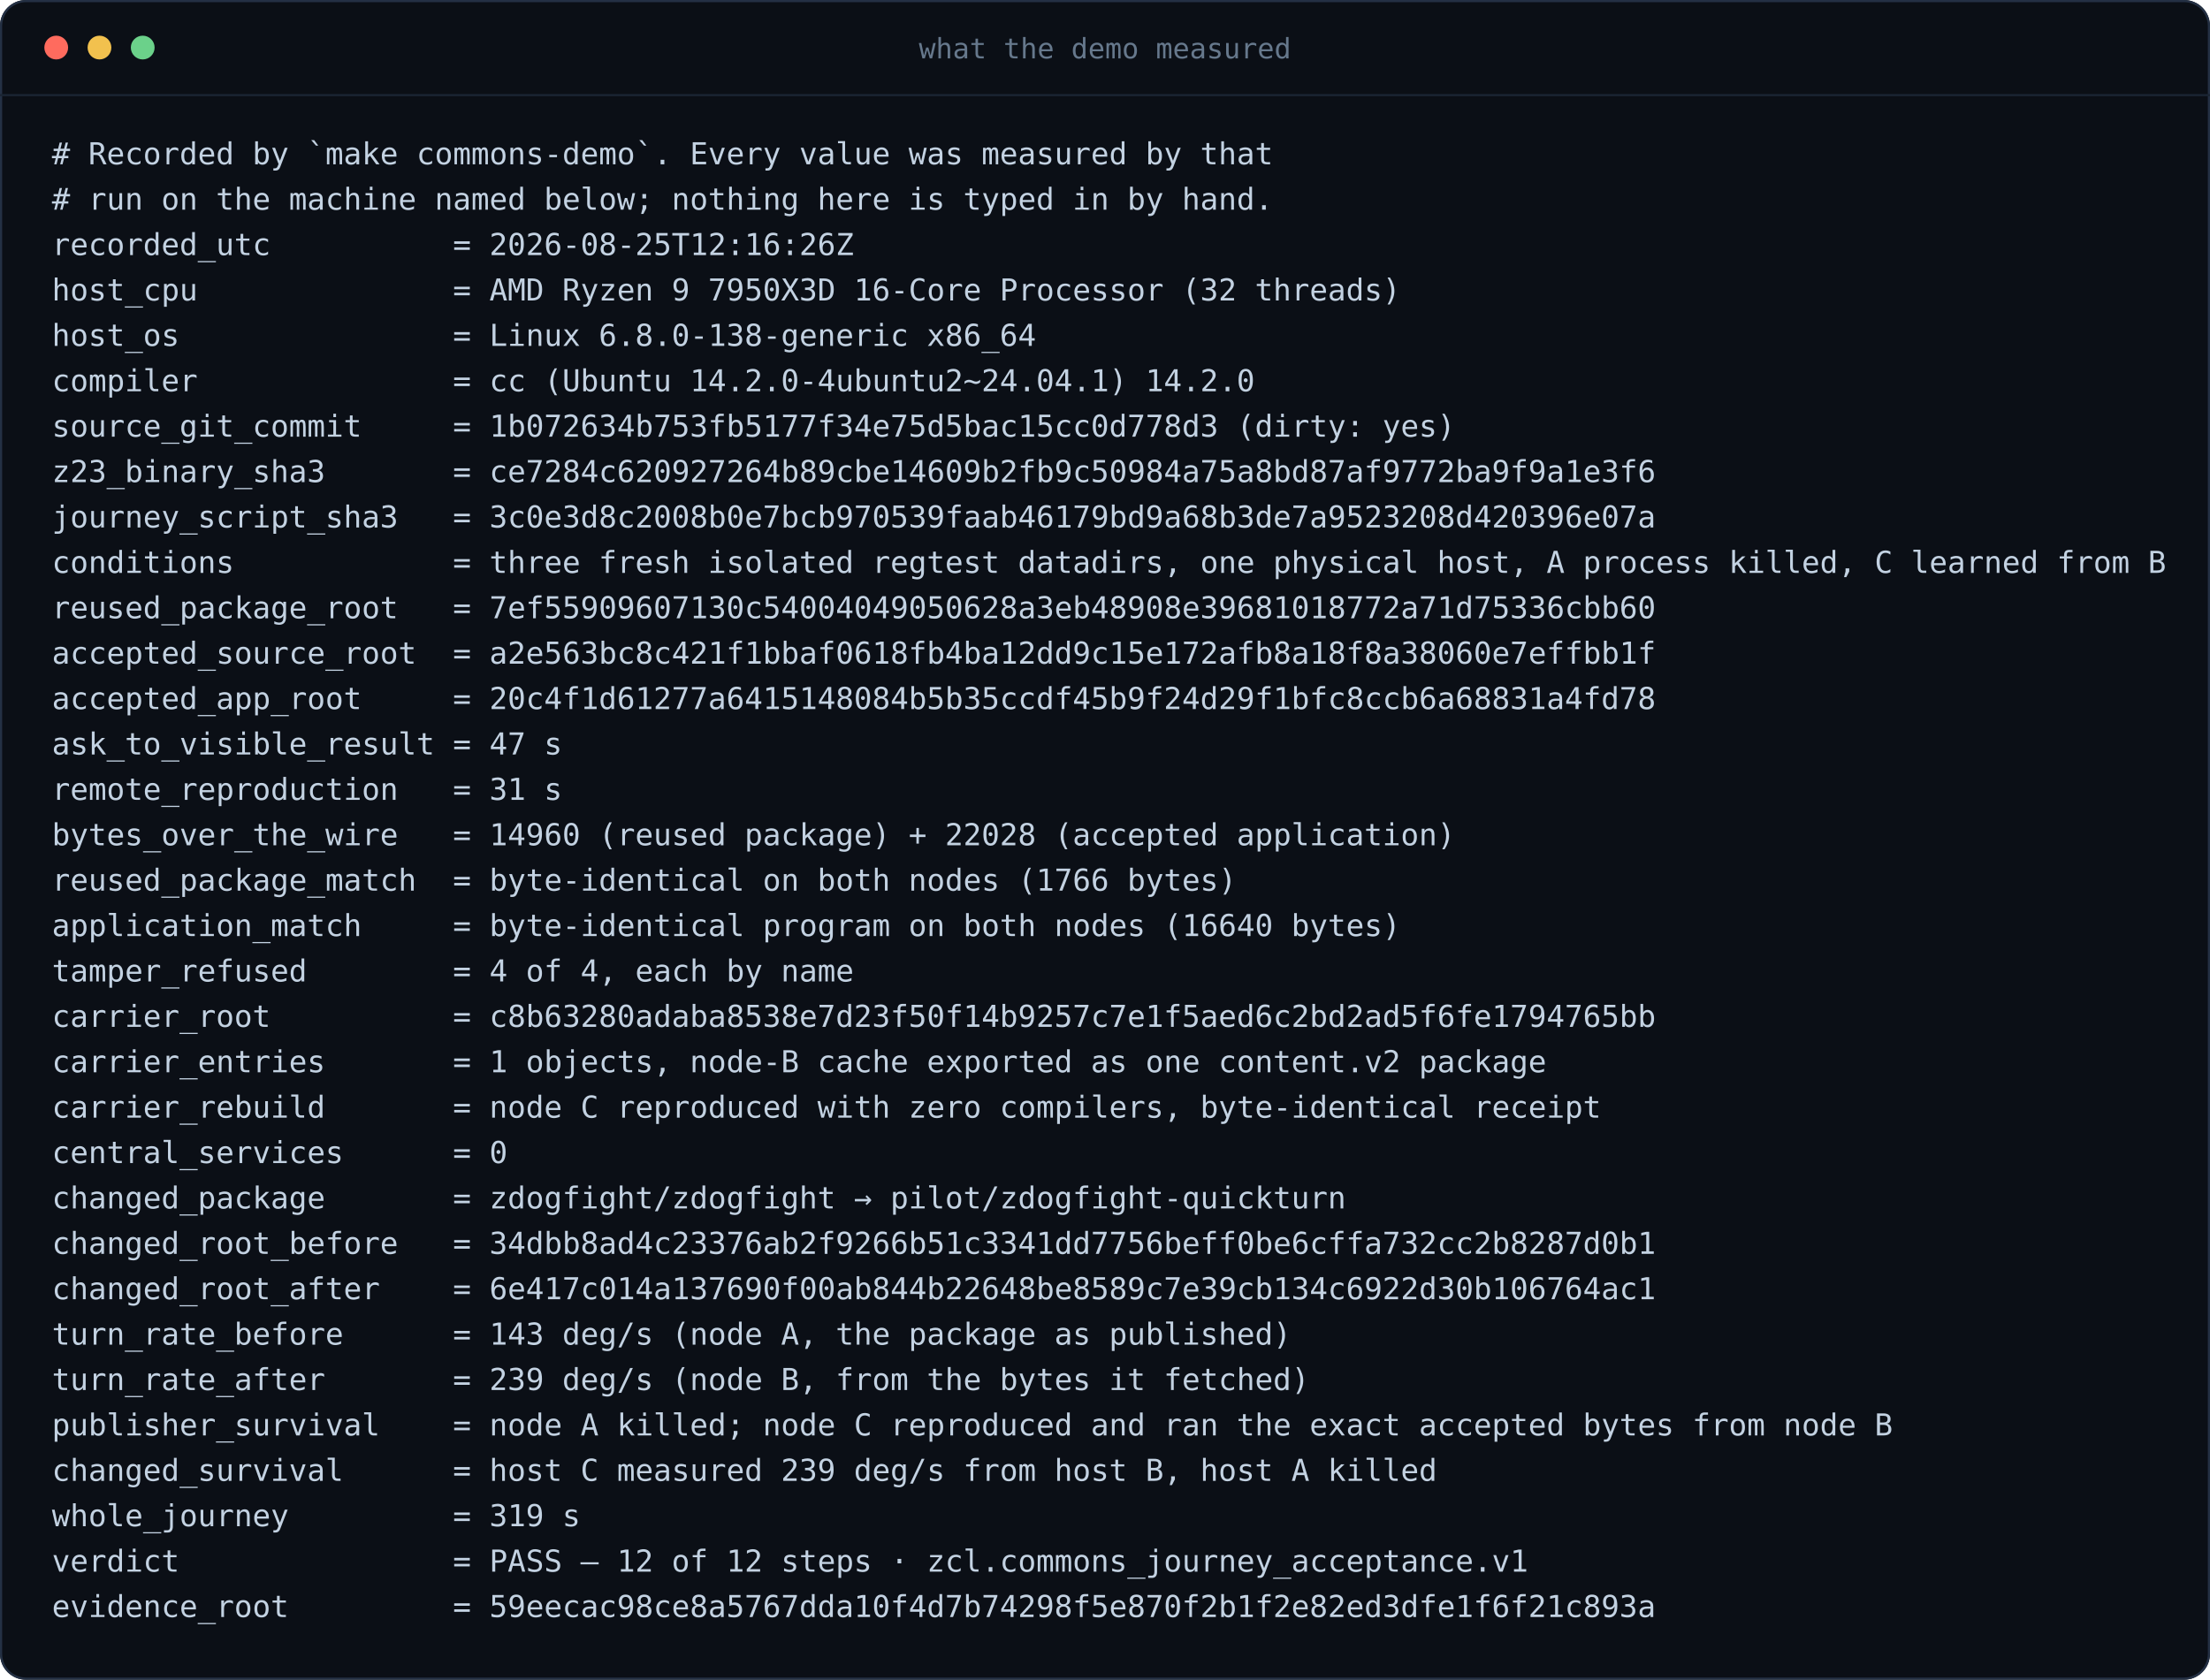
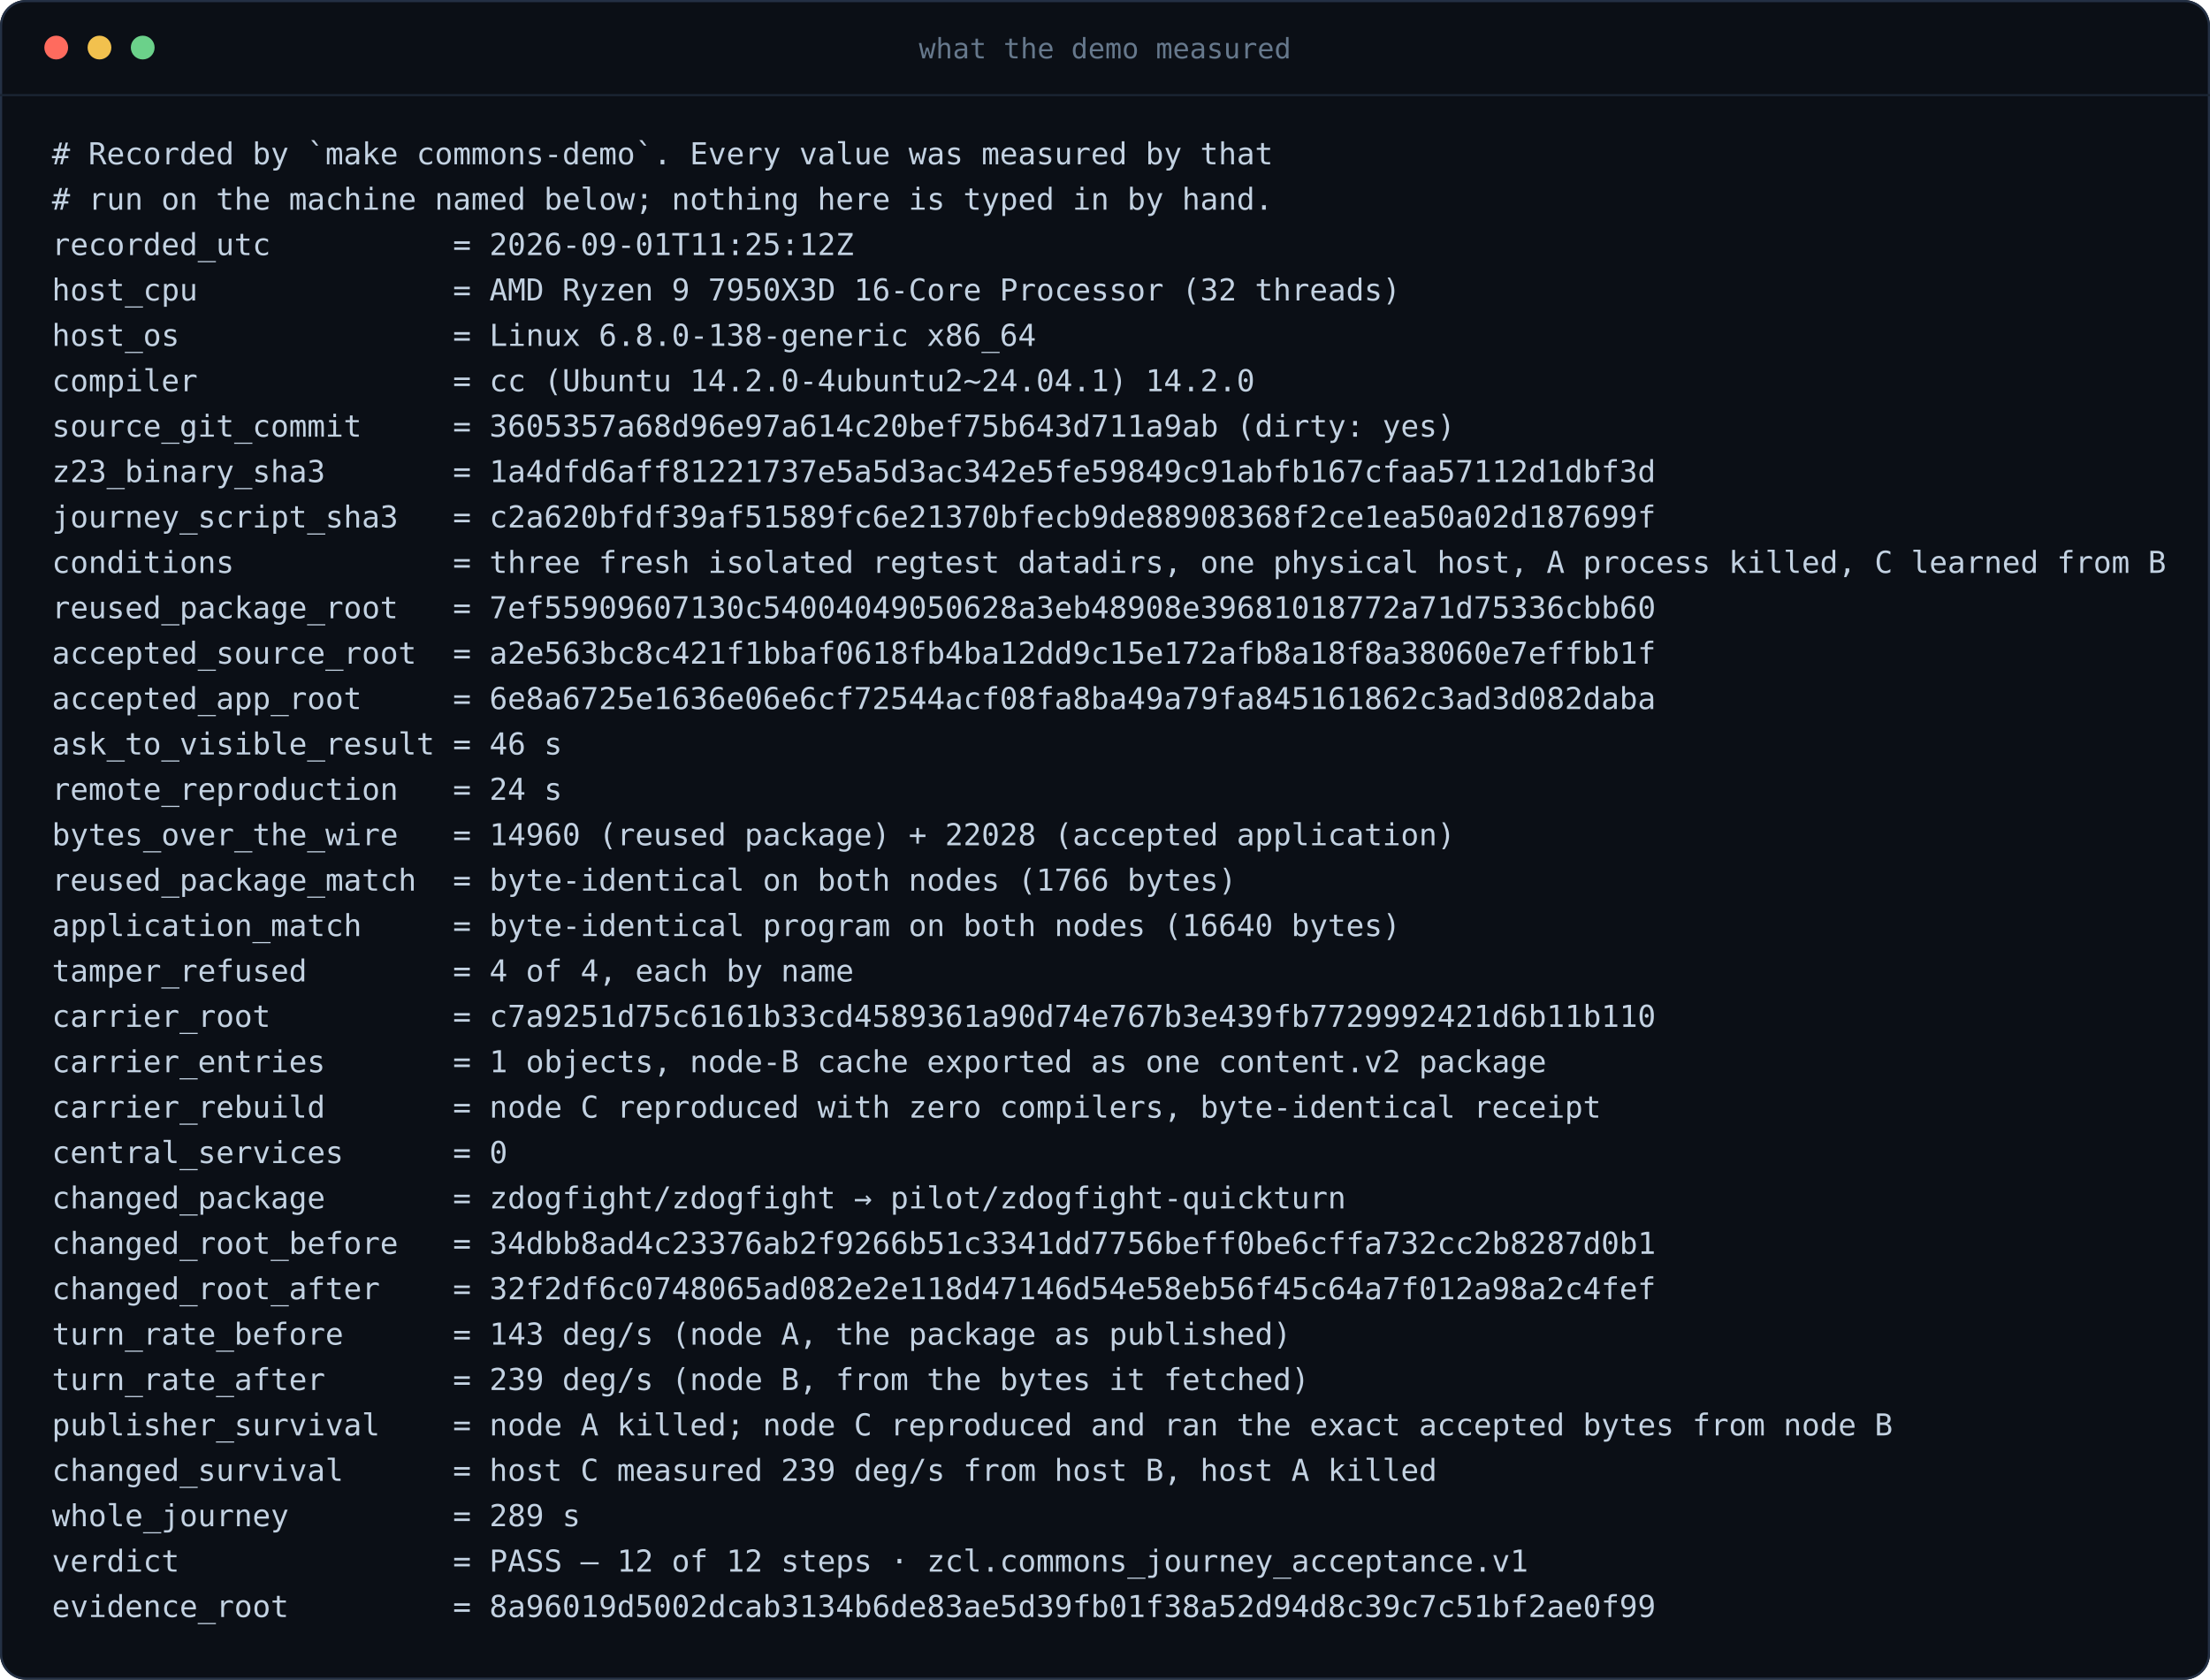
<svg xmlns="http://www.w3.org/2000/svg" width="1022" height="777" viewBox="0 0 1022 777" role="img" aria-label="what the demo measured">
  <rect width="1022" height="777" rx="12" fill="#0b0f16" />
  <rect x="0.5" y="0.5" width="1021" height="776" rx="11.5" fill="none" stroke="#243044" />
  <path d="M0 44 h1022" stroke="#1a2432" />
  <circle cx="26" cy="22" r="5.5" fill="#ff6b5e" />
  <circle cx="46" cy="22" r="5.5" fill="#f2c14e" />
  <circle cx="66" cy="22" r="5.5" fill="#6bd18a" />
  <text x="511" y="27" font-family="ui-monospace, SFMono-Regular, Menlo, Consolas, monospace" font-size="13" fill="#66788c" text-anchor="middle">what the demo measured</text>
  <text y="76" font-family="ui-monospace, SFMono-Regular, Menlo, Consolas, monospace" font-size="14" xml:space="preserve">
    <tspan x="24.0" textLength="562.8" lengthAdjust="spacing" fill="#c3d2e2"># Recorded by `make commons-demo`. Every value was measured by that</tspan>
  </text>
  <text y="97" font-family="ui-monospace, SFMono-Regular, Menlo, Consolas, monospace" font-size="14" xml:space="preserve">
    <tspan x="24.0" textLength="562.8" lengthAdjust="spacing" fill="#c3d2e2"># run on the machine named below; nothing here is typed in by hand.</tspan>
  </text>
  <text y="118" font-family="ui-monospace, SFMono-Regular, Menlo, Consolas, monospace" font-size="14" xml:space="preserve">
-     <tspan x="24.0" textLength="369.6" lengthAdjust="spacing" fill="#c3d2e2">recorded_utc          = 2026-08-25T12:16:26Z</tspan>
+     <tspan x="24.0" textLength="369.6" lengthAdjust="spacing" fill="#c3d2e2">recorded_utc          = 2026-09-01T11:25:12Z</tspan>
  </text>
  <text y="139" font-family="ui-monospace, SFMono-Regular, Menlo, Consolas, monospace" font-size="14" xml:space="preserve">
    <tspan x="24.0" textLength="621.6" lengthAdjust="spacing" fill="#c3d2e2">host_cpu              = AMD Ryzen 9 7950X3D 16-Core Processor (32 threads)</tspan>
  </text>
  <text y="160" font-family="ui-monospace, SFMono-Regular, Menlo, Consolas, monospace" font-size="14" xml:space="preserve">
    <tspan x="24.0" textLength="453.6" lengthAdjust="spacing" fill="#c3d2e2">host_os               = Linux 6.8.0-138-generic x86_64</tspan>
  </text>
  <text y="181" font-family="ui-monospace, SFMono-Regular, Menlo, Consolas, monospace" font-size="14" xml:space="preserve">
    <tspan x="24.0" textLength="554.4" lengthAdjust="spacing" fill="#c3d2e2">compiler              = cc (Ubuntu 14.2.0-4ubuntu2~24.04.1) 14.2.0</tspan>
  </text>
  <text y="202" font-family="ui-monospace, SFMono-Regular, Menlo, Consolas, monospace" font-size="14" xml:space="preserve">
-     <tspan x="24.0" textLength="646.8" lengthAdjust="spacing" fill="#c3d2e2">source_git_commit     = 1b072634b753fb5177f34e75d5bac15cc0d778d3 (dirty: yes)</tspan>
+     <tspan x="24.0" textLength="646.8" lengthAdjust="spacing" fill="#c3d2e2">source_git_commit     = 3605357a68d96e97a614c20bef75b643d711a9ab (dirty: yes)</tspan>
  </text>
  <text y="223" font-family="ui-monospace, SFMono-Regular, Menlo, Consolas, monospace" font-size="14" xml:space="preserve">
-     <tspan x="24.0" textLength="739.2" lengthAdjust="spacing" fill="#c3d2e2">z23_binary_sha3       = ce7284c620927264b89cbe14609b2fb9c50984a75a8bd87af9772ba9f9a1e3f6</tspan>
+     <tspan x="24.0" textLength="739.2" lengthAdjust="spacing" fill="#c3d2e2">z23_binary_sha3       = 1a4dfd6aff81221737e5a5d3ac342e5fe59849c91abfb167cfaa57112d1dbf3d</tspan>
  </text>
  <text y="244" font-family="ui-monospace, SFMono-Regular, Menlo, Consolas, monospace" font-size="14" xml:space="preserve">
-     <tspan x="24.0" textLength="739.2" lengthAdjust="spacing" fill="#c3d2e2">journey_script_sha3   = 3c0e3d8c2008b0e7bcb970539faab46179bd9a68b3de7a9523208d420396e07a</tspan>
+     <tspan x="24.0" textLength="739.2" lengthAdjust="spacing" fill="#c3d2e2">journey_script_sha3   = c2a620bfdf39af51589fc6e21370bfecb9de88908368f2ce1ea50a02d187699f</tspan>
  </text>
  <text y="265" font-family="ui-monospace, SFMono-Regular, Menlo, Consolas, monospace" font-size="14" xml:space="preserve">
    <tspan x="24.0" textLength="974.4" lengthAdjust="spacing" fill="#c3d2e2">conditions            = three fresh isolated regtest datadirs, one physical host, A process killed, C learned from B</tspan>
  </text>
  <text y="286" font-family="ui-monospace, SFMono-Regular, Menlo, Consolas, monospace" font-size="14" xml:space="preserve">
    <tspan x="24.0" textLength="739.2" lengthAdjust="spacing" fill="#c3d2e2">reused_package_root   = 7ef55909607130c54004049050628a3eb48908e39681018772a71d75336cbb60</tspan>
  </text>
  <text y="307" font-family="ui-monospace, SFMono-Regular, Menlo, Consolas, monospace" font-size="14" xml:space="preserve">
    <tspan x="24.0" textLength="739.2" lengthAdjust="spacing" fill="#c3d2e2">accepted_source_root  = a2e563bc8c421f1bbaf0618fb4ba12dd9c15e172afb8a18f8a38060e7effbb1f</tspan>
  </text>
  <text y="328" font-family="ui-monospace, SFMono-Regular, Menlo, Consolas, monospace" font-size="14" xml:space="preserve">
-     <tspan x="24.0" textLength="739.2" lengthAdjust="spacing" fill="#c3d2e2">accepted_app_root     = 20c4f1d61277a6415148084b5b35ccdf45b9f24d29f1bfc8ccb6a68831a4fd78</tspan>
+     <tspan x="24.0" textLength="739.2" lengthAdjust="spacing" fill="#c3d2e2">accepted_app_root     = 6e8a6725e1636e06e6cf72544acf08fa8ba49a79fa845161862c3ad3d082daba</tspan>
  </text>
  <text y="349" font-family="ui-monospace, SFMono-Regular, Menlo, Consolas, monospace" font-size="14" xml:space="preserve">
-     <tspan x="24.0" textLength="235.2" lengthAdjust="spacing" fill="#c3d2e2">ask_to_visible_result = 47 s</tspan>
+     <tspan x="24.0" textLength="235.2" lengthAdjust="spacing" fill="#c3d2e2">ask_to_visible_result = 46 s</tspan>
  </text>
  <text y="370" font-family="ui-monospace, SFMono-Regular, Menlo, Consolas, monospace" font-size="14" xml:space="preserve">
-     <tspan x="24.0" textLength="235.2" lengthAdjust="spacing" fill="#c3d2e2">remote_reproduction   = 31 s</tspan>
+     <tspan x="24.0" textLength="235.2" lengthAdjust="spacing" fill="#c3d2e2">remote_reproduction   = 24 s</tspan>
  </text>
  <text y="391" font-family="ui-monospace, SFMono-Regular, Menlo, Consolas, monospace" font-size="14" xml:space="preserve">
    <tspan x="24.0" textLength="646.8" lengthAdjust="spacing" fill="#c3d2e2">bytes_over_the_wire   = 14960 (reused package) + 22028 (accepted application)</tspan>
  </text>
  <text y="412" font-family="ui-monospace, SFMono-Regular, Menlo, Consolas, monospace" font-size="14" xml:space="preserve">
    <tspan x="24.0" textLength="546.0" lengthAdjust="spacing" fill="#c3d2e2">reused_package_match  = byte-identical on both nodes (1766 bytes)</tspan>
  </text>
  <text y="433" font-family="ui-monospace, SFMono-Regular, Menlo, Consolas, monospace" font-size="14" xml:space="preserve">
    <tspan x="24.0" textLength="621.6" lengthAdjust="spacing" fill="#c3d2e2">application_match     = byte-identical program on both nodes (16640 bytes)</tspan>
  </text>
  <text y="454" font-family="ui-monospace, SFMono-Regular, Menlo, Consolas, monospace" font-size="14" xml:space="preserve">
    <tspan x="24.0" textLength="369.6" lengthAdjust="spacing" fill="#c3d2e2">tamper_refused        = 4 of 4, each by name</tspan>
  </text>
  <text y="475" font-family="ui-monospace, SFMono-Regular, Menlo, Consolas, monospace" font-size="14" xml:space="preserve">
-     <tspan x="24.0" textLength="739.2" lengthAdjust="spacing" fill="#c3d2e2">carrier_root          = c8b63280adaba8538e7d23f50f14b9257c7e1f5aed6c2bd2ad5f6fe1794765bb</tspan>
+     <tspan x="24.0" textLength="739.2" lengthAdjust="spacing" fill="#c3d2e2">carrier_root          = c7a9251d75c6161b33cd4589361a90d74e767b3e439fb7729992421d6b11b110</tspan>
  </text>
  <text y="496" font-family="ui-monospace, SFMono-Regular, Menlo, Consolas, monospace" font-size="14" xml:space="preserve">
    <tspan x="24.0" textLength="688.8" lengthAdjust="spacing" fill="#c3d2e2">carrier_entries       = 1 objects, node-B cache exported as one content.v2 package</tspan>
  </text>
  <text y="517" font-family="ui-monospace, SFMono-Regular, Menlo, Consolas, monospace" font-size="14" xml:space="preserve">
    <tspan x="24.0" textLength="714.0" lengthAdjust="spacing" fill="#c3d2e2">carrier_rebuild       = node C reproduced with zero compilers, byte-identical receipt</tspan>
  </text>
  <text y="538" font-family="ui-monospace, SFMono-Regular, Menlo, Consolas, monospace" font-size="14" xml:space="preserve">
    <tspan x="24.0" textLength="210.0" lengthAdjust="spacing" fill="#c3d2e2">central_services      = 0</tspan>
  </text>
  <text y="559" font-family="ui-monospace, SFMono-Regular, Menlo, Consolas, monospace" font-size="14" xml:space="preserve">
    <tspan x="24.0" textLength="596.4" lengthAdjust="spacing" fill="#c3d2e2">changed_package       = zdogfight/zdogfight → pilot/zdogfight-quickturn</tspan>
  </text>
  <text y="580" font-family="ui-monospace, SFMono-Regular, Menlo, Consolas, monospace" font-size="14" xml:space="preserve">
    <tspan x="24.0" textLength="739.2" lengthAdjust="spacing" fill="#c3d2e2">changed_root_before   = 34dbb8ad4c23376ab2f9266b51c3341dd7756beff0be6cffa732cc2b8287d0b1</tspan>
  </text>
  <text y="601" font-family="ui-monospace, SFMono-Regular, Menlo, Consolas, monospace" font-size="14" xml:space="preserve">
-     <tspan x="24.0" textLength="739.2" lengthAdjust="spacing" fill="#c3d2e2">changed_root_after    = 6e417c014a137690f00ab844b22648be8589c7e39cb134c6922d30b106764ac1</tspan>
+     <tspan x="24.0" textLength="739.2" lengthAdjust="spacing" fill="#c3d2e2">changed_root_after    = 32f2df6c0748065ad082e2e118d47146d54e58eb56f45c64a7f012a98a2c4fef</tspan>
  </text>
  <text y="622" font-family="ui-monospace, SFMono-Regular, Menlo, Consolas, monospace" font-size="14" xml:space="preserve">
    <tspan x="24.0" textLength="571.2" lengthAdjust="spacing" fill="#c3d2e2">turn_rate_before      = 143 deg/s (node A, the package as published)</tspan>
  </text>
  <text y="643" font-family="ui-monospace, SFMono-Regular, Menlo, Consolas, monospace" font-size="14" xml:space="preserve">
    <tspan x="24.0" textLength="579.6" lengthAdjust="spacing" fill="#c3d2e2">turn_rate_after       = 239 deg/s (node B, from the bytes it fetched)</tspan>
  </text>
  <text y="664" font-family="ui-monospace, SFMono-Regular, Menlo, Consolas, monospace" font-size="14" xml:space="preserve">
    <tspan x="24.0" textLength="848.4" lengthAdjust="spacing" fill="#c3d2e2">publisher_survival    = node A killed; node C reproduced and ran the exact accepted bytes from node B</tspan>
  </text>
  <text y="685" font-family="ui-monospace, SFMono-Regular, Menlo, Consolas, monospace" font-size="14" xml:space="preserve">
    <tspan x="24.0" textLength="638.4" lengthAdjust="spacing" fill="#c3d2e2">changed_survival      = host C measured 239 deg/s from host B, host A killed</tspan>
  </text>
  <text y="706" font-family="ui-monospace, SFMono-Regular, Menlo, Consolas, monospace" font-size="14" xml:space="preserve">
-     <tspan x="24.0" textLength="243.6" lengthAdjust="spacing" fill="#c3d2e2">whole_journey         = 319 s</tspan>
+     <tspan x="24.0" textLength="243.6" lengthAdjust="spacing" fill="#c3d2e2">whole_journey         = 289 s</tspan>
  </text>
  <text y="727" font-family="ui-monospace, SFMono-Regular, Menlo, Consolas, monospace" font-size="14" xml:space="preserve">
    <tspan x="24.0" textLength="680.4" lengthAdjust="spacing" fill="#c3d2e2">verdict               = PASS — 12 of 12 steps · zcl.commons_journey_acceptance.v1</tspan>
  </text>
  <text y="748" font-family="ui-monospace, SFMono-Regular, Menlo, Consolas, monospace" font-size="14" xml:space="preserve">
-     <tspan x="24.0" textLength="739.2" lengthAdjust="spacing" fill="#c3d2e2">evidence_root         = 59eecac98ce8a5767dda10f4d7b74298f5e870f2b1f2e82ed3dfe1f6f21c893a</tspan>
+     <tspan x="24.0" textLength="739.2" lengthAdjust="spacing" fill="#c3d2e2">evidence_root         = 8a96019d5002dcab3134b6de83ae5d39fb01f38a52d94d8c39c7c51bf2ae0f99</tspan>
  </text>
</svg>
